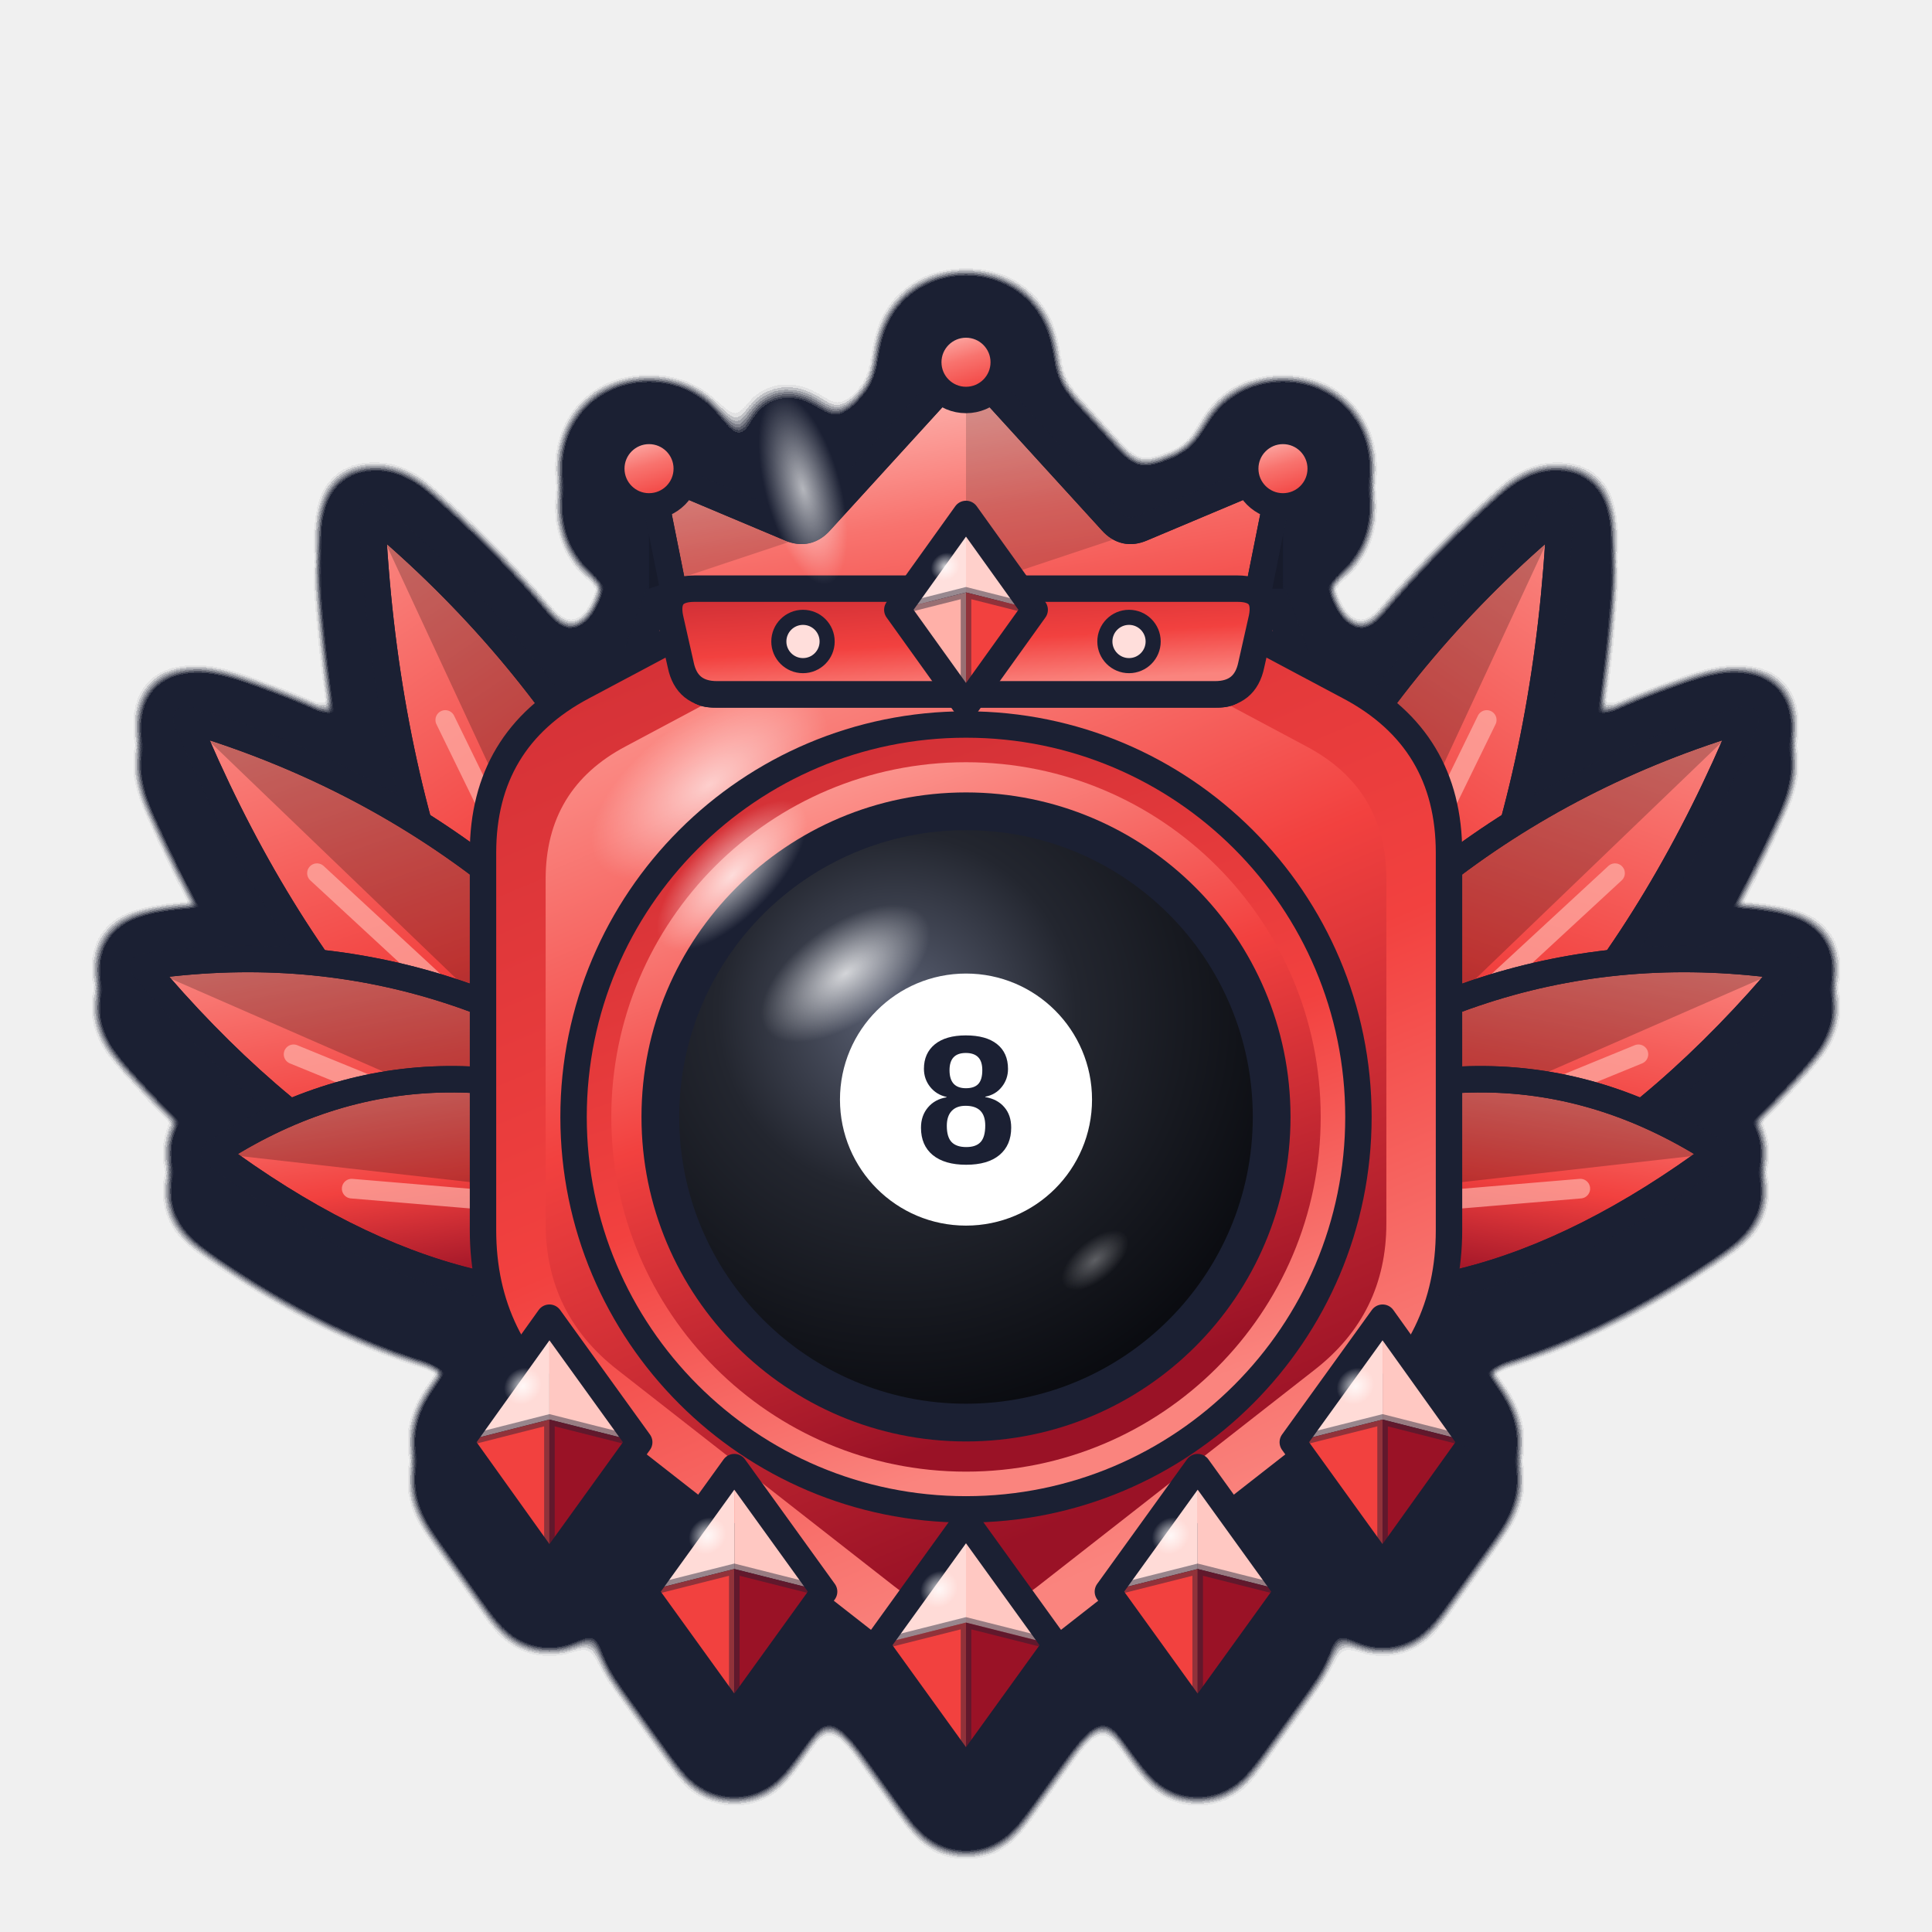
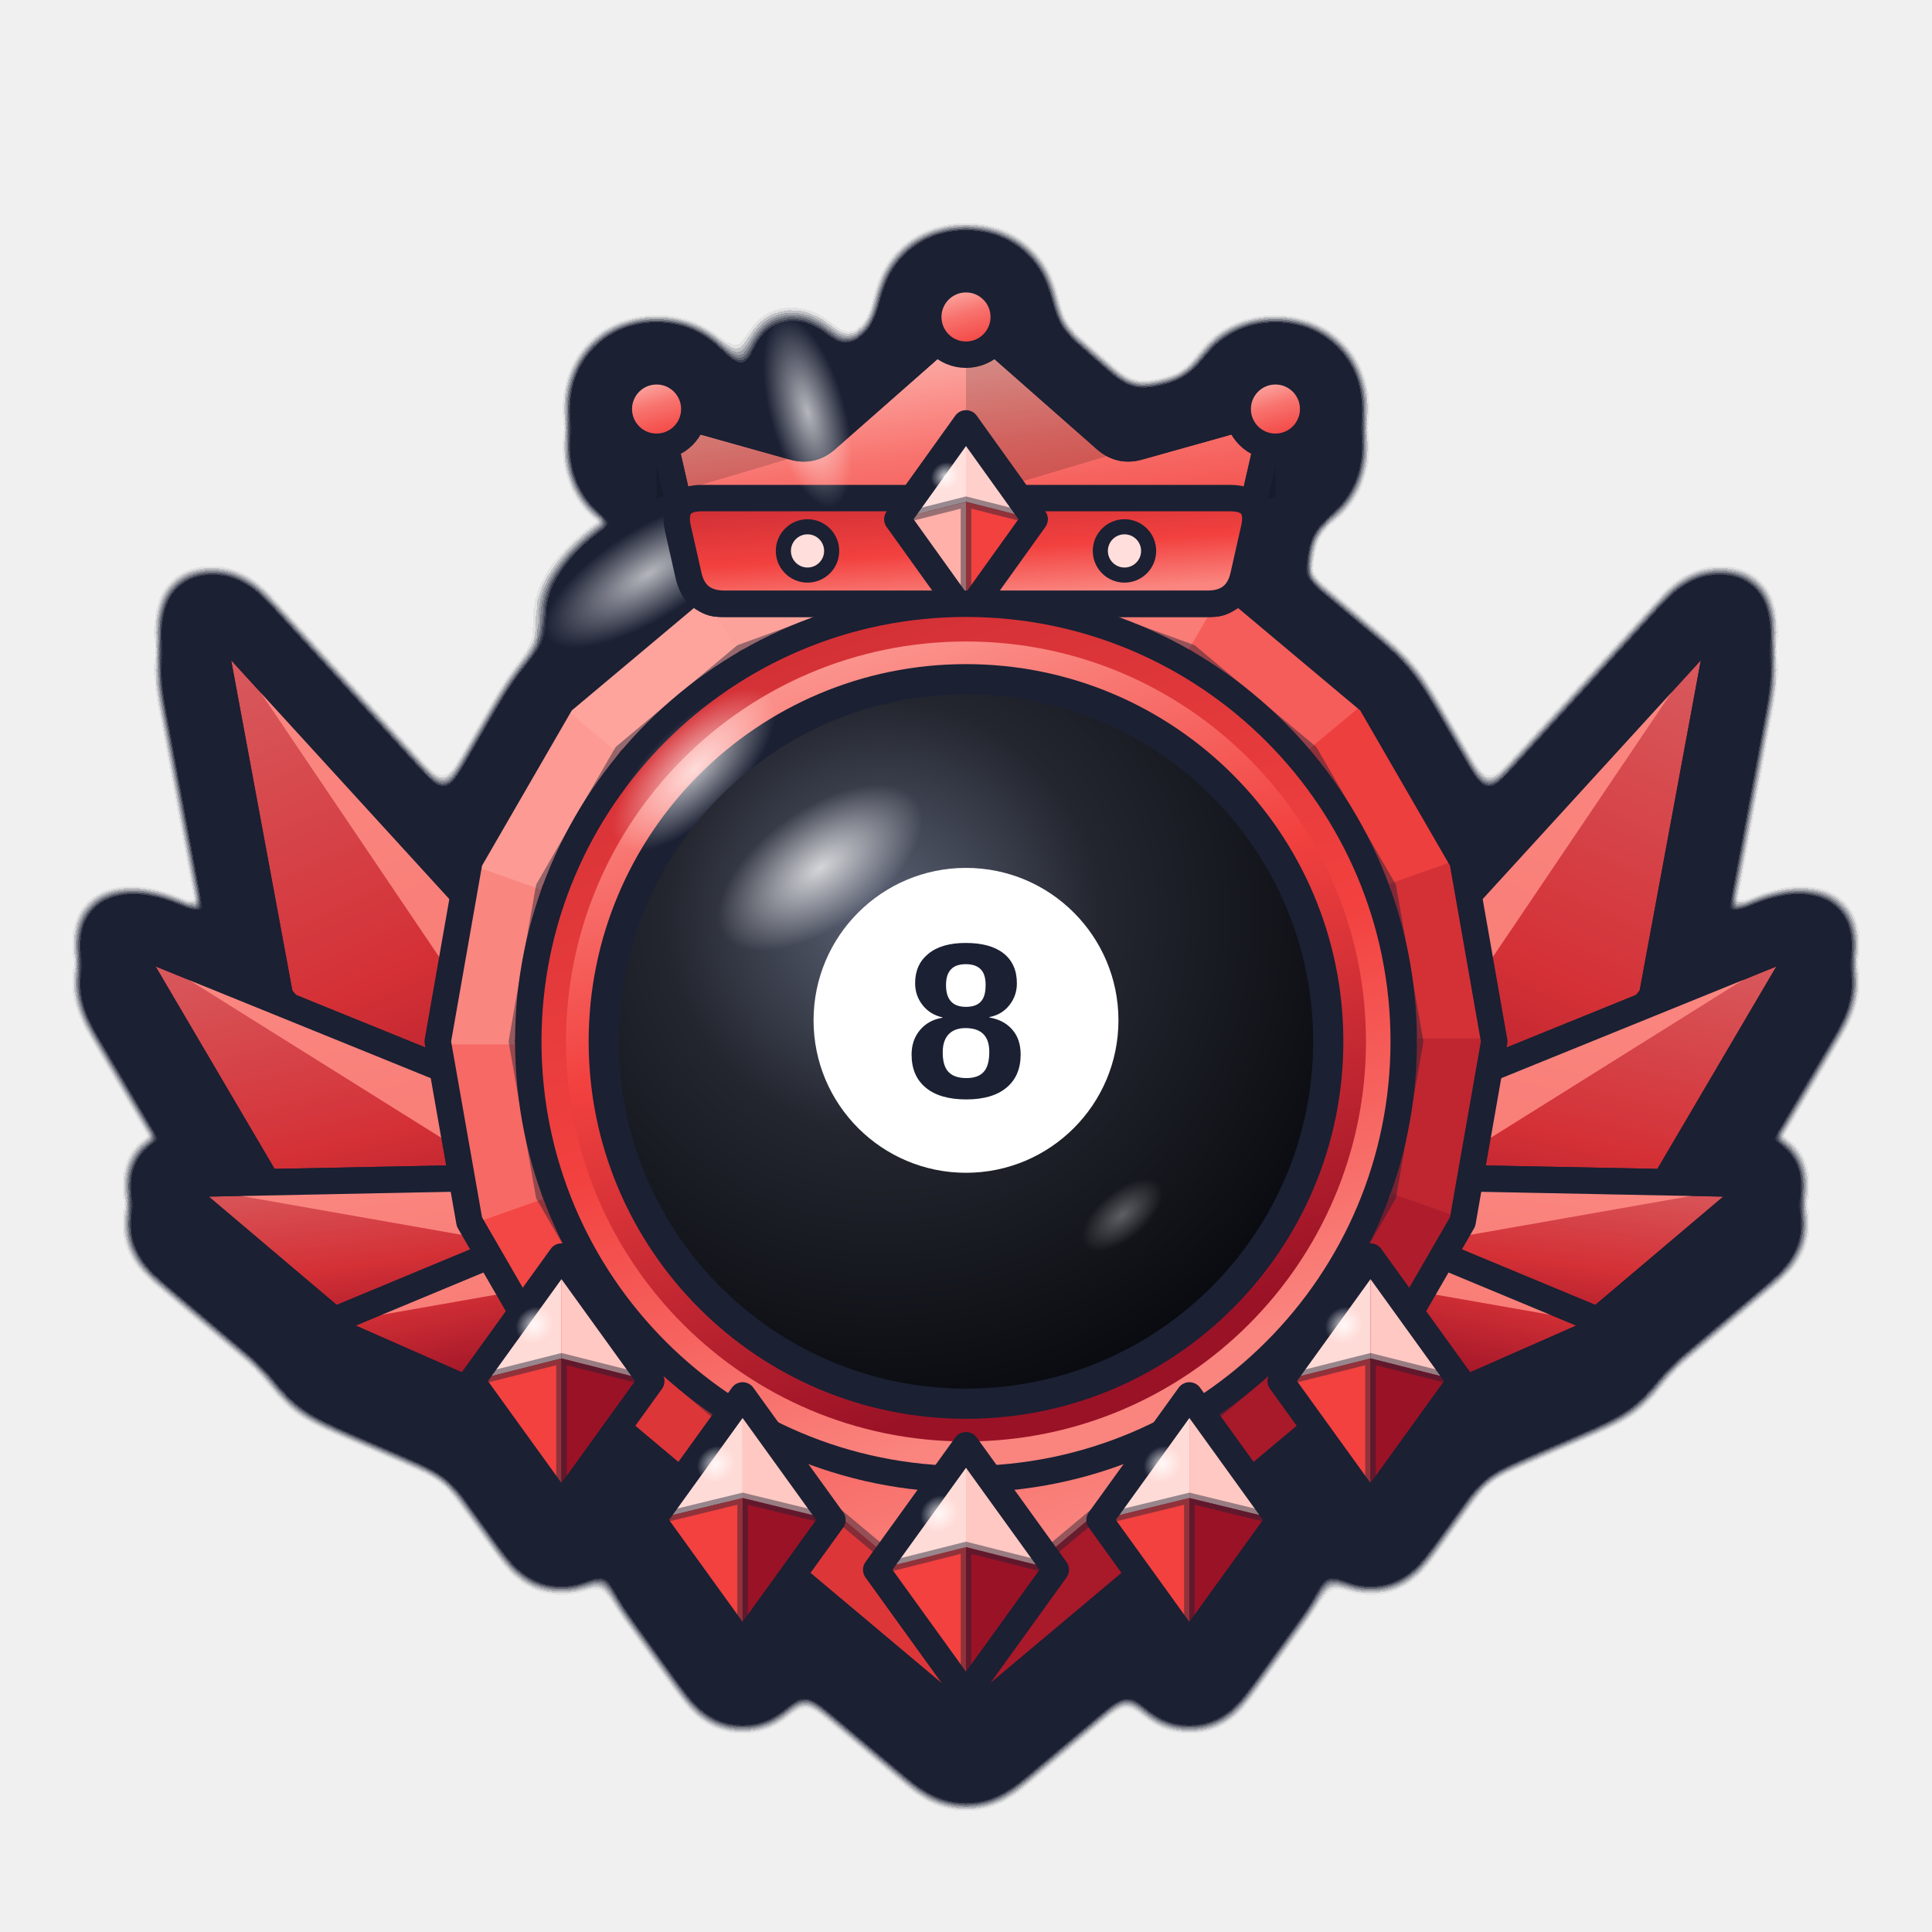
<svg xmlns="http://www.w3.org/2000/svg" width="512" height="512" viewBox="0 0 256 256">
  <defs>
    <linearGradient id="blue" x1="0" y1="0" x2="0.35" y2="1">
      <stop offset="0" stop-color="#9ED3FF" />
      <stop offset="0.45" stop-color="#3B9BFF" />
      <stop offset="1" stop-color="#1F6BD0" />
    </linearGradient>
    <linearGradient id="green" x1="0" y1="0" x2="0.35" y2="1">
      <stop offset="0" stop-color="#A8F5BE" />
      <stop offset="0.45" stop-color="#3DD66B" />
      <stop offset="1" stop-color="#1E9E47" />
    </linearGradient>
    <linearGradient id="red" x1="0" y1="0" x2="0.35" y2="1">
      <stop offset="0" stop-color="#FFA3A3" />
      <stop offset="0.45" stop-color="#FF4D4D" />
      <stop offset="1" stop-color="#C9283A" />
    </linearGradient>
    <linearGradient id="gold" x1="0" y1="0" x2="0.35" y2="1">
      <stop offset="0" stop-color="#FFF1A0" />
      <stop offset="0.45" stop-color="#FFC928" />
      <stop offset="1" stop-color="#DB8E00" />
    </linearGradient>
    <linearGradient id="wood" x1="0" y1="0" x2="0.35" y2="1">
      <stop offset="0" stop-color="#FFD9A0" />
      <stop offset="0.45" stop-color="#E7A35C" />
      <stop offset="1" stop-color="#A8622A" />
    </linearGradient>
    <linearGradient id="darkwood" x1="0" y1="0" x2="0.35" y2="1">
      <stop offset="0" stop-color="#C07A45" />
      <stop offset="0.45" stop-color="#8A4B22" />
      <stop offset="1" stop-color="#5E3014" />
    </linearGradient>
    <linearGradient id="white" x1="0" y1="0" x2="0.35" y2="1">
      <stop offset="0" stop-color="#FFFFFF" />
      <stop offset="0.45" stop-color="#F4F8FF" />
      <stop offset="1" stop-color="#C9D6EA" />
    </linearGradient>
    <linearGradient id="grey" x1="0" y1="0" x2="0.35" y2="1">
      <stop offset="0" stop-color="#E4E9F2" />
      <stop offset="0.45" stop-color="#AEB8C8" />
      <stop offset="1" stop-color="#7B869A" />
    </linearGradient>
    <linearGradient id="steel" x1="0" y1="0" x2="0.35" y2="1">
      <stop offset="0" stop-color="#D8E6F7" />
      <stop offset="0.45" stop-color="#9FB2CC" />
      <stop offset="1" stop-color="#6A7D98" />
    </linearGradient>
    <linearGradient id="cloth" x1="0" y1="0" x2="0.35" y2="1">
      <stop offset="0" stop-color="#6FE08E" />
      <stop offset="0.45" stop-color="#2FA24F" />
      <stop offset="1" stop-color="#1C7A37" />
    </linearGradient>
    <linearGradient id="sad" x1="0" y1="0" x2="0.35" y2="1">
      <stop offset="0" stop-color="#C4D4EE" />
      <stop offset="0.45" stop-color="#8EA3C7" />
      <stop offset="1" stop-color="#5E7299" />
    </linearGradient>
    <linearGradient id="purple" x1="0" y1="0" x2="0.35" y2="1">
      <stop offset="0" stop-color="#D7B8FF" />
      <stop offset="0.45" stop-color="#A259FF" />
      <stop offset="1" stop-color="#6E2FD0" />
    </linearGradient>
    <radialGradient id="shine" cx="0.5" cy="0.5" r="0.5">
      <stop offset="0" stop-color="#FFFFFF" stop-opacity="0.9" />
      <stop offset="1" stop-color="#FFFFFF" stop-opacity="0" />
    </radialGradient>
    <filter id="ink" x="-30%" y="-30%" width="160%" height="160%" color-interpolation-filters="sRGB">
      <feGaussianBlur in="SourceAlpha" stdDeviation="6.92" result="blur" />
      <feComponentTransfer in="blur" result="grown">
        <feFuncA type="linear" slope="7" intercept="-0.35" />
      </feComponentTransfer>
      <feOffset in="grown" dy="6" result="lip" />
      <feMerge result="both">
        <feMergeNode in="lip" />
        <feMergeNode in="grown" />
      </feMerge>
      <feFlood flood-color="#1B2033" />
      <feComposite in2="both" operator="in" result="outline" />
      <feMerge>
        <feMergeNode in="outline" />
        <feMergeNode in="SourceGraphic" />
      </feMerge>
    </filter>
  </defs>
  <defs>
    <filter id="badgeInk" x="-20%" y="-20%" width="140%" height="140%" color-interpolation-filters="sRGB">
      <feGaussianBlur in="SourceAlpha" stdDeviation="3.2" result="blur" />
      <feComponentTransfer in="blur" result="grown">
        <feFuncA type="linear" slope="40" intercept="-0.716" />
      </feComponentTransfer>
      <feOffset in="grown" dy="5" result="lip" />
      <feMerge result="both">
        <feMergeNode in="lip" />
        <feMergeNode in="grown" />
      </feMerge>
      <feFlood flood-color="#1B2033" />
      <feComposite in2="both" operator="in" result="outline" />
      <feMerge>
        <feMergeNode in="outline" />
        <feMergeNode in="SourceGraphic" />
      </feMerge>
    </filter>
  </defs>
  <defs>
    <linearGradient id="m" x1="0" y1="0" x2="0.35" y2="1">
      <stop offset="0" stop-color="#FFB0A8" />
      <stop offset="0.5" stop-color="#F2413F" />
      <stop offset="1" stop-color="#9A1226" />
    </linearGradient>
    <linearGradient id="r" x1="0" y1="0" x2="0.35" y2="1">
      <stop offset="0" stop-color="#CA2C34" />
      <stop offset="0.6" stop-color="#F2413F" />
      <stop offset="1" stop-color="#FA847E" />
    </linearGradient>
    <linearGradient id="w" x1="0" y1="0" x2="0.35" y2="1">
      <stop offset="0" stop-color="#FA8983" />
      <stop offset="0.55" stop-color="#F2413F" />
      <stop offset="1" stop-color="#9A1226" />
    </linearGradient>
    <linearGradient id="p" x1="0" y1="0" x2="0.2" y2="1">
      <stop offset="0" stop-color="#FFDBD8" />
      <stop offset="0.55" stop-color="#FFB0A8" />
      <stop offset="1" stop-color="#F2413F" />
    </linearGradient>
    <linearGradient id="c" x1="0" y1="0" x2="0.3" y2="1">
      <stop offset="0" stop-color="#FFD0CB" />
      <stop offset="0.55" stop-color="#F8736E" />
      <stop offset="1" stop-color="#F2413F" />
    </linearGradient>
    <linearGradient id="g" x1="0" y1="0" x2="0.35" y2="1">
      <stop offset="0" stop-color="#FFF3A6" />
      <stop offset="0.5" stop-color="#FFC928" />
      <stop offset="1" stop-color="#C97F00" />
    </linearGradient>
    <linearGradient id="gr" x1="0" y1="0" x2="0.35" y2="1">
      <stop offset="0" stop-color="#E7A816" />
      <stop offset="0.6" stop-color="#FFC928" />
      <stop offset="1" stop-color="#FFE274" />
    </linearGradient>
    <radialGradient id="ball" cx="0.38" cy="0.32" r="0.78">
      <stop offset="0" stop-color="#5C6275" />
      <stop offset="0.4" stop-color="#23262F" />
      <stop offset="1" stop-color="#06070B" />
    </radialGradient>
  </defs>
  <g filter="url(#badgeInk)">
-     <path d="M83.2 161.9 Q68.9 121.0 89.8 72.6 Q112.9 111.6 100.8 158.1 Z" fill="url(#w)" stroke="#1B2033" stroke-width="3.5" stroke-linejoin="round" />
-     <path d="M92.0 160.0 L100.8 158.1 Q112.9 111.6 89.8 72.6 Z" fill="#000000" opacity="0.22" />
-     <path d="M90.2 149.8 L87.7 97.6" fill="none" stroke="#FFB0A8" stroke-width="2.6" stroke-linecap="round" stroke-linejoin="round" opacity="0.7" />
-     <path d="M83.2 161.9 Q68.9 121.0 89.8 72.6 Q112.9 111.6 100.8 158.1 Z" fill="none" stroke="#1B2033" stroke-width="3.5" stroke-linejoin="round" />
-     <path d="M84.5 165.0 Q52.0 126.7 49.3 68.1 Q89.3 101.5 99.5 155.0 Z" fill="url(#w)" stroke="#1B2033" stroke-width="3.5" stroke-linejoin="round" />
-     <path d="M92.0 160.0 L99.5 155.0 Q89.3 101.5 49.3 68.1 Z" fill="#000000" opacity="0.22" />
-     <path d="M85.6 149.9 L59.0 95.4" fill="none" stroke="#FFB0A8" stroke-width="2.6" stroke-linecap="round" stroke-linejoin="round" opacity="0.7" />
-     <path d="M84.5 165.0 Q52.0 126.7 49.3 68.1 Q89.3 101.5 99.5 155.0 Z" fill="none" stroke="#1B2033" stroke-width="3.5" stroke-linejoin="round" />
-     <path d="M87.0 167.5 Q45.8 146.3 24.7 95.3 Q70.9 109.0 97.0 152.5 Z" fill="url(#w)" stroke="#1B2033" stroke-width="3.5" stroke-linejoin="round" />
-     <path d="M92.0 160.0 L97.0 152.5 Q70.9 109.0 24.7 95.3 Z" fill="#000000" opacity="0.22" />
-     <path d="M83.0 153.6 L42.0 115.7" fill="none" stroke="#FFB0A8" stroke-width="2.6" stroke-linecap="round" stroke-linejoin="round" opacity="0.7" />
-     <path d="M87.0 167.5 Q45.8 146.3 24.7 95.3 Q70.9 109.0 97.0 152.5 Z" fill="none" stroke="#1B2033" stroke-width="3.5" stroke-linejoin="round" />
-     <path d="M90.1 168.8 Q50.8 166.1 19.0 128.1 Q60.2 122.1 93.9 151.2 Z" fill="url(#w)" stroke="#1B2033" stroke-width="3.5" stroke-linejoin="round" />
-     <path d="M92.0 160.0 L93.9 151.2 Q60.2 122.1 19.0 128.1 Z" fill="#000000" opacity="0.22" />
-     <path d="M82.9 157.7 L38.9 139.7" fill="none" stroke="#FFB0A8" stroke-width="2.6" stroke-linecap="round" stroke-linejoin="round" opacity="0.7" />
-     <path d="M90.1 168.8 Q50.8 166.1 19.0 128.1 Q60.2 122.1 93.9 151.2 Z" fill="none" stroke="#1B2033" stroke-width="3.5" stroke-linejoin="round" />
-     <path d="M93.3 168.9 Q63.3 178.7 28.4 152.8 Q57.1 134.1 90.7 151.1 Z" fill="url(#w)" stroke="#1B2033" stroke-width="3.5" stroke-linejoin="round" />
-     <path d="M92.0 160.0 L90.7 151.1 Q57.1 134.1 28.4 152.8 Z" fill="#000000" opacity="0.22" />
-     <path d="M84.6 160.7 L46.6 157.5" fill="none" stroke="#FFB0A8" stroke-width="2.6" stroke-linecap="round" stroke-linejoin="round" opacity="0.7" />
-     <path d="M93.3 168.9 Q63.3 178.7 28.4 152.8 Q57.1 134.1 90.7 151.1 Z" fill="none" stroke="#1B2033" stroke-width="3.5" stroke-linejoin="round" />
+     <path d="M98.7 159.4 L27.8 81.8 L37.1 132.0 L73.3 176.6 Z" fill="url(#w)" stroke="#1B2033" stroke-width="3.5" stroke-linejoin="round" />
+     <path d="M98.7 159.4 L27.8 81.8 L86.0 168.0 Z" fill="#FA8983" opacity="0.85" />
+     <path d="M86.0 168.0 L27.8 81.8 L37.1 132.0 L73.3 176.6 Z" fill="#9A1226" opacity="0.35" />
+     <path d="M98.7 159.4 L27.8 81.8 L37.1 132.0 L73.3 176.6 Z" fill="none" stroke="#1B2033" stroke-width="3.5" stroke-linejoin="round" />
+     <path d="M93.6 155.8 L16.5 124.5 L37.6 160.4 L78.4 180.2 Z" fill="url(#w)" stroke="#1B2033" stroke-width="3.5" stroke-linejoin="round" />
+     <path d="M93.6 155.8 L16.5 124.5 L86.0 168.0 Z" fill="#FA8983" opacity="0.85" />
+     <path d="M86.0 168.0 L16.5 124.5 L37.6 160.4 L78.4 180.2 Z" fill="#9A1226" opacity="0.35" />
+     <path d="M93.6 155.8 L16.5 124.5 L37.6 160.4 L78.4 180.2 Z" fill="none" stroke="#1B2033" stroke-width="3.5" stroke-linejoin="round" />
+     <path d="M88.2 155.6 L23.0 156.9 L48.4 178.4 L83.8 180.4 Z" fill="url(#w)" stroke="#1B2033" stroke-width="3.5" stroke-linejoin="round" />
+     <path d="M88.2 155.6 L23.0 156.9 L86.0 168.0 Z" fill="#FA8983" opacity="0.85" />
+     <path d="M86.0 168.0 L23.0 156.9 L48.4 178.4 L83.8 180.4 Z" fill="#9A1226" opacity="0.35" />
+     <path d="M88.2 155.6 L23.0 156.9 L48.4 178.4 L83.8 180.4 Z" fill="none" stroke="#1B2033" stroke-width="3.5" stroke-linejoin="round" />
+     <path d="M84.3 158.3 L42.7 175.6 L64.5 185.2 L87.7 177.7 Z" fill="url(#w)" stroke="#1B2033" stroke-width="3.5" stroke-linejoin="round" />
+     <path d="M84.3 158.3 L42.7 175.6 L86.0 168.0 Z" fill="#FA8983" opacity="0.85" />
+     <path d="M86.0 168.0 L42.7 175.6 L64.5 185.2 L87.7 177.7 Z" fill="#9A1226" opacity="0.35" />
+     <path d="M84.3 158.3 L42.7 175.6 L64.5 185.2 L87.7 177.7 Z" fill="none" stroke="#1B2033" stroke-width="3.5" stroke-linejoin="round" />
    <g transform="matrix(-1 0 0 1 256 0)">
-       <path d="M83.2 161.9 Q68.9 121.0 89.8 72.6 Q112.9 111.6 100.8 158.1 Z" fill="url(#w)" stroke="#1B2033" stroke-width="3.5" stroke-linejoin="round" />
-       <path d="M92.0 160.0 L100.8 158.1 Q112.9 111.6 89.8 72.6 Z" fill="#000000" opacity="0.22" />
-       <path d="M90.2 149.8 L87.7 97.6" fill="none" stroke="#FFB0A8" stroke-width="2.6" stroke-linecap="round" stroke-linejoin="round" opacity="0.7" />
-       <path d="M83.2 161.9 Q68.9 121.0 89.8 72.6 Q112.9 111.6 100.8 158.1 Z" fill="none" stroke="#1B2033" stroke-width="3.5" stroke-linejoin="round" />
-       <path d="M84.5 165.0 Q52.0 126.7 49.3 68.1 Q89.3 101.5 99.5 155.0 Z" fill="url(#w)" stroke="#1B2033" stroke-width="3.5" stroke-linejoin="round" />
-       <path d="M92.0 160.0 L99.5 155.0 Q89.3 101.5 49.3 68.1 Z" fill="#000000" opacity="0.22" />
-       <path d="M85.6 149.9 L59.0 95.4" fill="none" stroke="#FFB0A8" stroke-width="2.6" stroke-linecap="round" stroke-linejoin="round" opacity="0.7" />
-       <path d="M84.5 165.0 Q52.0 126.7 49.3 68.1 Q89.3 101.5 99.5 155.0 Z" fill="none" stroke="#1B2033" stroke-width="3.5" stroke-linejoin="round" />
-       <path d="M87.0 167.5 Q45.8 146.3 24.7 95.3 Q70.9 109.0 97.0 152.5 Z" fill="url(#w)" stroke="#1B2033" stroke-width="3.5" stroke-linejoin="round" />
-       <path d="M92.0 160.0 L97.0 152.5 Q70.9 109.0 24.7 95.3 Z" fill="#000000" opacity="0.22" />
-       <path d="M83.0 153.6 L42.0 115.7" fill="none" stroke="#FFB0A8" stroke-width="2.6" stroke-linecap="round" stroke-linejoin="round" opacity="0.7" />
-       <path d="M87.0 167.5 Q45.8 146.3 24.7 95.3 Q70.9 109.0 97.0 152.5 Z" fill="none" stroke="#1B2033" stroke-width="3.5" stroke-linejoin="round" />
-       <path d="M90.1 168.8 Q50.8 166.1 19.0 128.1 Q60.2 122.1 93.9 151.2 Z" fill="url(#w)" stroke="#1B2033" stroke-width="3.5" stroke-linejoin="round" />
-       <path d="M92.0 160.0 L93.9 151.2 Q60.2 122.1 19.0 128.1 Z" fill="#000000" opacity="0.22" />
-       <path d="M82.9 157.7 L38.9 139.7" fill="none" stroke="#FFB0A8" stroke-width="2.6" stroke-linecap="round" stroke-linejoin="round" opacity="0.7" />
-       <path d="M90.1 168.8 Q50.8 166.1 19.0 128.1 Q60.2 122.1 93.9 151.2 Z" fill="none" stroke="#1B2033" stroke-width="3.5" stroke-linejoin="round" />
-       <path d="M93.3 168.9 Q63.3 178.7 28.4 152.8 Q57.1 134.1 90.7 151.1 Z" fill="url(#w)" stroke="#1B2033" stroke-width="3.5" stroke-linejoin="round" />
-       <path d="M92.0 160.0 L90.7 151.1 Q57.1 134.1 28.4 152.8 Z" fill="#000000" opacity="0.22" />
-       <path d="M84.6 160.7 L46.6 157.5" fill="none" stroke="#FFB0A8" stroke-width="2.6" stroke-linecap="round" stroke-linejoin="round" opacity="0.7" />
-       <path d="M93.3 168.9 Q63.3 178.7 28.4 152.8 Q57.1 134.1 90.7 151.1 Z" fill="none" stroke="#1B2033" stroke-width="3.5" stroke-linejoin="round" />
+       <path d="M98.7 159.4 L27.8 81.8 L37.1 132.0 L73.3 176.6 Z" fill="url(#w)" stroke="#1B2033" stroke-width="3.5" stroke-linejoin="round" />
+       <path d="M98.7 159.4 L27.8 81.8 L86.0 168.0 Z" fill="#FA8983" opacity="0.85" />
+       <path d="M86.0 168.0 L27.8 81.8 L37.1 132.0 L73.3 176.6 Z" fill="#9A1226" opacity="0.35" />
+       <path d="M98.7 159.4 L27.8 81.8 L37.1 132.0 L73.3 176.6 Z" fill="none" stroke="#1B2033" stroke-width="3.5" stroke-linejoin="round" />
+       <path d="M93.6 155.8 L16.5 124.5 L37.6 160.4 L78.4 180.2 Z" fill="url(#w)" stroke="#1B2033" stroke-width="3.5" stroke-linejoin="round" />
+       <path d="M93.6 155.8 L16.5 124.5 L86.0 168.0 Z" fill="#FA8983" opacity="0.85" />
+       <path d="M86.0 168.0 L16.5 124.5 L37.6 160.4 L78.4 180.2 Z" fill="#9A1226" opacity="0.35" />
+       <path d="M93.6 155.8 L16.5 124.5 L37.6 160.4 L78.4 180.2 Z" fill="none" stroke="#1B2033" stroke-width="3.5" stroke-linejoin="round" />
+       <path d="M88.2 155.6 L23.0 156.9 L48.4 178.4 L83.8 180.4 Z" fill="url(#w)" stroke="#1B2033" stroke-width="3.5" stroke-linejoin="round" />
+       <path d="M88.2 155.6 L23.0 156.9 L86.0 168.0 Z" fill="#FA8983" opacity="0.85" />
+       <path d="M86.0 168.0 L23.0 156.9 L48.4 178.4 L83.8 180.4 Z" fill="#9A1226" opacity="0.35" />
+       <path d="M88.2 155.6 L23.0 156.9 L48.4 178.4 L83.8 180.4 Z" fill="none" stroke="#1B2033" stroke-width="3.5" stroke-linejoin="round" />
+       <path d="M84.3 158.3 L42.7 175.6 L64.5 185.2 L87.7 177.7 Z" fill="url(#w)" stroke="#1B2033" stroke-width="3.5" stroke-linejoin="round" />
+       <path d="M84.3 158.3 L42.7 175.6 L86.0 168.0 Z" fill="#FA8983" opacity="0.85" />
+       <path d="M86.0 168.0 L42.7 175.6 L64.5 185.2 L87.7 177.7 Z" fill="#9A1226" opacity="0.35" />
+       <path d="M84.3 158.3 L42.7 175.6 L64.5 185.2 L87.7 177.7 Z" fill="none" stroke="#1B2033" stroke-width="3.5" stroke-linejoin="round" />
    </g>
-     <path d="M114.8 71.0 Q128.0 64.0 141.2 71.0 L178.8 91.0 Q192.0 98.0 192.0 113.0 L192.0 163.0 Q192.0 178.0 180.2 187.2 L139.8 218.8 Q128.0 228.0 116.2 218.8 L75.8 187.2 Q64.0 178.0 64.0 163.0 L64.0 113.0 Q64.0 98.0 77.2 91.0 Z" fill="url(#r)" stroke="#1B2033" stroke-width="3.5" stroke-linejoin="round" />
-     <path d="M117.4 80.5 Q128.0 74.9 138.6 80.5 L173.1 98.9 Q183.7 104.5 183.7 116.5 L183.7 162.1 Q183.7 174.1 174.2 181.5 L137.5 210.2 Q128.0 217.6 118.5 210.2 L81.8 181.5 Q72.3 174.1 72.3 162.1 L72.3 116.5 Q72.3 104.5 82.9 98.9 Z" fill="url(#m)" />
-     <ellipse cx="94" cy="104" rx="18" ry="9" fill="url(#shine)" opacity="0.7" transform="rotate(-35 94 104)" />
-     <path d="M94.5 92.0 Q92.0 92.0 91.5 89.5 L86.5 64.5 Q86.0 62.1 88.3 63.1 L104.7 70.0 Q107.0 71.0 108.7 69.1 L126.3 49.8 Q128.0 48.0 129.7 49.8 L147.3 69.1 Q149.0 71.0 151.3 70.0 L167.7 63.1 Q170.0 62.1 169.5 64.5 L164.5 89.5 Q164.0 92.0 161.5 92.0 Z" fill="url(#c)" stroke="#1B2033" stroke-width="3.5" stroke-linejoin="round" />
-     <path d="M86.0 62.1 L86.0 78.0 L107.0 71.0 Z" fill="#000000" opacity="0.16" />
-     <path d="M128.0 48.0 L128.0 78.0 L149.0 71.0 Z" fill="#000000" opacity="0.16" />
-     <path d="M170.0 62.1 L170.0 78.0 L167.0 78.0 Z" fill="#000000" opacity="0.16" />
-     <path d="M94.5 92.0 Q92.0 92.0 91.5 89.5 L86.5 64.5 Q86.0 62.1 88.3 63.1 L104.7 70.0 Q107.0 71.0 108.7 69.1 L126.3 49.8 Q128.0 48.0 129.7 49.8 L147.3 69.1 Q149.0 71.0 151.3 70.0 L167.7 63.1 Q170.0 62.1 169.5 64.5 L164.5 89.5 Q164.0 92.0 161.5 92.0 Z" fill="none" stroke="#1B2033" stroke-width="3.5" stroke-linejoin="round" />
-     <circle cx="86.0" cy="62.1" r="5" fill="url(#c)" stroke="#1B2033" stroke-width="3.5" />
-     <circle cx="128.0" cy="48.0" r="5" fill="url(#c)" stroke="#1B2033" stroke-width="3.5" />
-     <circle cx="170.0" cy="62.1" r="5" fill="url(#c)" stroke="#1B2033" stroke-width="3.5" />
-     <path d="M88.8 81.9 Q88.0 78.0 92.0 78.0 L164.0 78.0 Q168.0 78.0 167.2 81.9 L165.8 88.1 Q165.0 92.0 161.0 92.0 L95.0 92.0 Q91.0 92.0 90.2 88.1 Z" fill="url(#r)" stroke="#1B2033" stroke-width="3.5" stroke-linejoin="round" />
-     <ellipse cx="106.4" cy="64.8" rx="5" ry="13" fill="url(#shine)" opacity="0.75" transform="rotate(-15 106.4 64.8)" />
-     <path d="M118.9 80.8 L128.0 68.1 L128.0 78.5 Z" fill="#FFE0DD" />
-     <path d="M128.0 68.1 L137.1 80.8 L128.0 78.5 Z" fill="#FFD0CB" />
-     <path d="M118.9 80.8 L128.0 78.5 L128.0 93.5 Z" fill="#FFB0A8" />
-     <path d="M128.0 78.5 L137.1 80.8 L128.0 93.5 Z" fill="#F2413F" />
-     <path d="M128.0 68.1 L137.1 80.8 L128.0 93.5 L118.9 80.8 Z" fill="none" stroke="#1B2033" stroke-width="3.5" stroke-linejoin="round" />
-     <path d="M118.9 80.8 L128.0 78.5 L137.1 80.8 M128.0 78.5 L128.0 93.5" fill="none" stroke="#1B2033" stroke-width="1.4" opacity="0.45" />
-     <ellipse cx="125.261" cy="75.094" rx="2.009" ry="1.775" fill="url(#shine)" opacity="0.9" transform="rotate(-40 125.2611 75.094)" />
-     <circle cx="106.4" cy="85.0" r="3.2" fill="#FFDEDB" stroke="#1B2033" stroke-width="2" />
-     <circle cx="149.6" cy="85.0" r="3.2" fill="#FFDEDB" stroke="#1B2033" stroke-width="2" />
-     <circle cx="128" cy="148" r="52" fill="url(#r)" stroke="#1B2033" stroke-width="3.5" />
-     <circle cx="128" cy="148" r="47" fill="url(#m)" />
-     <circle cx="128" cy="148" r="43" fill="#1B2033" />
-     <ellipse cx="97" cy="116" rx="13" ry="5.5" fill="url(#shine)" opacity="0.8" transform="rotate(-45 97 116)" />
-     <circle cx="128" cy="148" r="38" fill="url(#ball)" />
-     <circle cx="128.0" cy="145.7" r="16.7" fill="#FFFFFF" />
-     <text x="128.0" y="154.1" font-family="Arial Black, Arial, sans-serif" font-weight="900" font-size="24.2" text-anchor="middle" fill="#1B2033">8</text>
-     <ellipse cx="112.04" cy="129.0" rx="12.92" ry="6.46" fill="url(#shine)" opacity="0.85" transform="rotate(-35 112.04 129.0)" />
-     <ellipse cx="145.1" cy="167.0" rx="5.32" ry="2.66" fill="url(#shine)" opacity="0.35" transform="rotate(-40 145.1 167.0)" />
-     <path d="M171.3 191.1 L183.2 174.6 L183.2 188.1 Z" fill="#FFDBD7" />
-     <path d="M183.2 174.6 L195.0 191.1 L183.2 188.1 Z" fill="#FFC8C2" />
-     <path d="M171.3 191.1 L183.2 188.1 L183.2 207.6 Z" fill="#F2413F" />
-     <path d="M183.2 188.1 L195.0 191.1 L183.2 207.6 Z" fill="#9A1226" />
-     <path d="M183.2 174.6 L195.0 191.1 L183.2 207.6 L171.3 191.1 Z" fill="none" stroke="#1B2033" stroke-width="3.5" stroke-linejoin="round" />
-     <path d="M171.3 191.1 L183.2 188.1 L195.0 191.1 M183.2 188.1 L183.2 207.6" fill="none" stroke="#1B2033" stroke-width="1.4" opacity="0.45" />
-     <ellipse cx="179.597" cy="183.671" rx="2.614" ry="2.31" fill="url(#shine)" opacity="0.9" transform="rotate(-40 179.5968 183.6713)" />
-     <path d="M146.8 210.9 L158.7 194.4 L158.7 207.9 Z" fill="#FFDBD7" />
-     <path d="M158.7 194.4 L170.6 210.9 L158.7 207.9 Z" fill="#FFC8C2" />
-     <path d="M146.8 210.9 L158.7 207.9 L158.7 227.4 Z" fill="#F2413F" />
-     <path d="M158.7 207.9 L170.6 210.9 L158.7 227.4 Z" fill="#9A1226" />
-     <path d="M158.7 194.4 L170.6 210.9 L158.7 227.4 L146.8 210.9 Z" fill="none" stroke="#1B2033" stroke-width="3.5" stroke-linejoin="round" />
-     <path d="M146.8 210.9 L158.7 207.9 L170.6 210.9 M158.7 207.9 L158.7 227.4" fill="none" stroke="#1B2033" stroke-width="1.4" opacity="0.45" />
-     <ellipse cx="155.122" cy="203.491" rx="2.614" ry="2.31" fill="url(#shine)" opacity="0.9" transform="rotate(-40 155.122 203.4906)" />
-     <path d="M116.1 218.0 L128.0 201.5 L128.0 215.0 Z" fill="#FFDBD7" />
-     <path d="M128.0 201.5 L139.9 218.0 L128.0 215.0 Z" fill="#FFC8C2" />
-     <path d="M116.1 218.0 L128.0 215.0 L128.0 234.5 Z" fill="#F2413F" />
-     <path d="M128.0 215.0 L139.9 218.0 L128.0 234.5 Z" fill="#9A1226" />
-     <path d="M128.0 201.5 L139.9 218.0 L128.0 234.5 L116.1 218.0 Z" fill="none" stroke="#1B2033" stroke-width="3.5" stroke-linejoin="round" />
-     <path d="M116.1 218.0 L128.0 215.0 L139.9 218.0 M128.0 215.0 L128.0 234.5" fill="none" stroke="#1B2033" stroke-width="1.4" opacity="0.45" />
-     <ellipse cx="124.436" cy="210.575" rx="2.614" ry="2.31" fill="url(#shine)" opacity="0.9" transform="rotate(-40 124.436 210.575)" />
-     <path d="M85.4 210.9 L97.3 194.4 L97.3 207.9 Z" fill="#FFDBD7" />
-     <path d="M97.3 194.4 L109.2 210.9 L97.3 207.9 Z" fill="#FFC8C2" />
-     <path d="M85.4 210.9 L97.3 207.9 L97.3 227.4 Z" fill="#F2413F" />
-     <path d="M97.3 207.9 L109.2 210.9 L97.3 227.4 Z" fill="#9A1226" />
-     <path d="M97.3 194.4 L109.2 210.9 L97.3 227.4 L85.4 210.9 Z" fill="none" stroke="#1B2033" stroke-width="3.5" stroke-linejoin="round" />
-     <path d="M85.4 210.9 L97.3 207.9 L109.2 210.9 M97.3 207.9 L97.3 227.4" fill="none" stroke="#1B2033" stroke-width="1.4" opacity="0.45" />
-     <ellipse cx="93.75" cy="203.491" rx="2.614" ry="2.31" fill="url(#shine)" opacity="0.9" transform="rotate(-40 93.75002 203.4906)" />
-     <path d="M61.0 191.1 L72.8 174.6 L72.8 188.1 Z" fill="#FFDBD7" />
-     <path d="M72.8 174.6 L84.7 191.1 L72.8 188.1 Z" fill="#FFC8C2" />
-     <path d="M61.0 191.1 L72.8 188.1 L72.8 207.6 Z" fill="#F2413F" />
-     <path d="M72.8 188.1 L84.7 191.1 L72.8 207.6 Z" fill="#9A1226" />
-     <path d="M72.8 174.6 L84.7 191.1 L72.8 207.6 L61.0 191.1 Z" fill="none" stroke="#1B2033" stroke-width="3.5" stroke-linejoin="round" />
-     <path d="M61.0 191.1 L72.8 188.1 L84.7 191.1 M72.8 188.1 L72.8 207.6" fill="none" stroke="#1B2033" stroke-width="1.4" opacity="0.45" />
-     <ellipse cx="69.275" cy="183.671" rx="2.614" ry="2.31" fill="url(#shine)" opacity="0.9" transform="rotate(-40 69.27525 183.6713)" />
+     <path d="M93.0 198.6 L74.4 183.0 L82.2 176.5 L99.4 191.0 Z" fill="#DD3639" stroke="#DD3639" stroke-width="0.8" />
+     <path d="M74.4 183.0 L62.2 161.9 L71.8 158.5 L82.2 176.5 Z" fill="#F34745" stroke="#F34745" stroke-width="0.8" />
+     <path d="M62.2 161.9 L58.0 138.0 L68.2 138.0 L71.8 158.5 Z" fill="#F76965" stroke="#F76965" stroke-width="0.8" />
+     <path d="M58.0 138.0 L62.2 114.1 L71.8 117.5 L68.2 138.0 Z" fill="#FA8680" stroke="#FA8680" stroke-width="0.8" />
+     <path d="M62.2 114.1 L74.4 93.0 L82.2 99.5 L71.8 117.5 Z" fill="#FC9A93" stroke="#FC9A93" stroke-width="0.8" />
+     <path d="M74.4 93.0 L93.0 77.4 L98.1 86.2 L82.2 99.5 Z" fill="#FEA49C" stroke="#FEA49C" stroke-width="0.8" />
+     <path d="M93.0 77.4 L115.8 69.1 L117.6 79.1 L98.1 86.2 Z" fill="#FDA29A" stroke="#FDA29A" stroke-width="0.8" />
+     <path d="M115.8 69.1 L140.2 69.1 L138.4 79.1 L117.6 79.1 Z" fill="#FC948D" stroke="#FC948D" stroke-width="0.8" />
+     <path d="M140.2 69.1 L163.0 77.4 L157.9 86.2 L138.4 79.1 Z" fill="#F97C77" stroke="#F97C77" stroke-width="0.8" />
+     <path d="M163.0 77.4 L181.6 93.0 L173.8 99.5 L157.9 86.2 Z" fill="#F55D5A" stroke="#F55D5A" stroke-width="0.8" />
+     <path d="M181.6 93.0 L193.8 114.1 L184.2 117.5 L173.8 99.5 Z" fill="#ED3F3E" stroke="#ED3F3E" stroke-width="0.8" />
+     <path d="M193.8 114.1 L198.0 138.0 L187.8 138.0 L184.2 117.5 Z" fill="#D43137" stroke="#D43137" stroke-width="0.8" />
+     <path d="M198.0 138.0 L193.8 161.9 L184.2 158.5 L187.8 138.0 Z" fill="#BF2630" stroke="#BF2630" stroke-width="0.8" />
+     <path d="M193.8 161.9 L181.6 183.0 L173.8 176.5 L184.2 158.5 Z" fill="#AF1D2C" stroke="#AF1D2C" stroke-width="0.8" />
+     <path d="M181.6 183.0 L163.0 198.6 L156.6 191.0 L173.8 176.5 Z" fill="#A8192A" stroke="#A8192A" stroke-width="0.8" />
+     <path d="M163.0 198.6 L128.0 228.0 L128.0 214.9 L156.6 191.0 Z" fill="#A8192A" stroke="#A8192A" stroke-width="0.8" />
+     <path d="M128.0 228.0 L93.0 198.6 L99.4 191.0 L128.0 214.9 Z" fill="#DD3639" stroke="#DD3639" stroke-width="0.8" />
+     <path d="M99.4 191.0 L82.2 176.5 L71.8 158.5 L68.2 138.0 L71.8 117.5 L82.2 99.5 L98.1 86.2 L117.6 79.1 L138.4 79.1 L157.9 86.2 L173.8 99.5 L184.2 117.5 L187.8 138.0 L184.2 158.5 L173.8 176.5 L156.6 191.0 L128.0 214.9 Z" fill="url(#r)" />
+     <path d="M99.4 191.0 L82.2 176.5 L71.8 158.5 L68.2 138.0 L71.8 117.5 L82.2 99.5 L98.1 86.2 L117.6 79.1 L138.4 79.1 L157.9 86.2 L173.8 99.5 L184.2 117.5 L187.8 138.0 L184.2 158.5 L173.8 176.5 L156.6 191.0 L128.0 214.9 Z" fill="none" stroke="#1B2033" stroke-width="1.6" stroke-opacity="0.45" stroke-linejoin="round" />
+     <path d="M93.0 198.6 L74.4 183.0 L62.2 161.9 L58.0 138.0 L62.2 114.1 L74.4 93.0 L93.0 77.4 L115.8 69.1 L140.2 69.1 L163.0 77.4 L181.6 93.0 L193.8 114.1 L198.0 138.0 L193.8 161.9 L181.6 183.0 L163.0 198.6 L128.0 228.0 Z" fill="none" stroke="#1B2033" stroke-width="3.5" stroke-linejoin="round" />
+     <ellipse cx="86" cy="76" rx="16" ry="6" fill="url(#shine)" opacity="0.75" transform="rotate(-32 86 76)" />
+     <path d="M95.5 80.0 Q93.0 80.0 92.4 77.6 L87.6 56.6 Q87.0 54.2 89.4 54.8 L105.1 59.2 Q107.5 59.9 109.4 58.3 L126.1 43.6 Q128.0 42.0 129.9 43.6 L146.6 58.3 Q148.5 59.9 150.9 59.2 L166.6 54.8 Q169.0 54.2 168.4 56.6 L163.6 77.6 Q163.0 80.0 160.5 80.0 Z" fill="url(#c)" stroke="#1B2033" stroke-width="3.5" stroke-linejoin="round" />
+     <path d="M87.0 54.2 L87.0 66.0 L107.5 59.9 Z" fill="#000000" opacity="0.16" />
+     <path d="M128.0 42.0 L128.0 66.0 L148.5 59.9 Z" fill="#000000" opacity="0.16" />
+     <path d="M169.0 54.2 L169.0 66.0 L166.0 66.0 Z" fill="#000000" opacity="0.16" />
+     <path d="M95.5 80.0 Q93.0 80.0 92.4 77.6 L87.6 56.6 Q87.0 54.2 89.4 54.8 L105.1 59.2 Q107.5 59.9 109.4 58.3 L126.1 43.6 Q128.0 42.0 129.9 43.6 L146.6 58.3 Q148.5 59.9 150.9 59.2 L166.6 54.8 Q169.0 54.2 168.4 56.6 L163.6 77.6 Q163.0 80.0 160.5 80.0 Z" fill="none" stroke="#1B2033" stroke-width="3.5" stroke-linejoin="round" />
+     <circle cx="87.0" cy="54.2" r="5" fill="url(#c)" stroke="#1B2033" stroke-width="3.5" />
+     <circle cx="128.0" cy="42.0" r="5" fill="url(#c)" stroke="#1B2033" stroke-width="3.5" />
+     <circle cx="169.0" cy="54.2" r="5" fill="url(#c)" stroke="#1B2033" stroke-width="3.5" />
+     <path d="M89.8 69.9 Q89.0 66.0 93.0 66.0 L163.0 66.0 Q167.0 66.0 166.2 69.9 L164.8 76.1 Q164.0 80.0 160.0 80.0 L96.0 80.0 Q92.0 80.0 91.2 76.1 Z" fill="url(#r)" stroke="#1B2033" stroke-width="3.5" stroke-linejoin="round" />
+     <ellipse cx="107.0" cy="54.6" rx="5" ry="13" fill="url(#shine)" opacity="0.75" transform="rotate(-15 107.0 54.6)" />
+     <path d="M118.9 68.8 L128.0 56.1 L128.0 66.5 Z" fill="#FFE0DD" />
+     <path d="M128.0 56.1 L137.1 68.8 L128.0 66.5 Z" fill="#FFD0CB" />
+     <path d="M118.9 68.8 L128.0 66.5 L128.0 81.5 Z" fill="#FFB0A8" />
+     <path d="M128.0 66.5 L137.1 68.8 L128.0 81.5 Z" fill="#F2413F" />
+     <path d="M128.0 56.1 L137.1 68.8 L128.0 81.5 L118.9 68.8 Z" fill="none" stroke="#1B2033" stroke-width="3.5" stroke-linejoin="round" />
+     <path d="M118.9 68.8 L128.0 66.5 L137.1 68.8 M128.0 66.5 L128.0 81.5" fill="none" stroke="#1B2033" stroke-width="1.4" opacity="0.45" />
+     <ellipse cx="125.261" cy="63.094" rx="2.009" ry="1.775" fill="url(#shine)" opacity="0.9" transform="rotate(-40 125.2611 63.094)" />
+     <circle cx="107.0" cy="73.0" r="3.2" fill="#FFDEDB" stroke="#1B2033" stroke-width="2" />
+     <circle cx="149.0" cy="73.0" r="3.2" fill="#FFDEDB" stroke="#1B2033" stroke-width="2" />
+     <circle cx="128" cy="138" r="58" fill="url(#r)" stroke="#1B2033" stroke-width="3.5" />
+     <circle cx="128" cy="138" r="53" fill="url(#m)" />
+     <circle cx="128" cy="138" r="50" fill="#1B2033" />
+     <ellipse cx="92" cy="102" rx="14" ry="6" fill="url(#shine)" opacity="0.8" transform="rotate(-45 92 102)" />
+     <circle cx="128" cy="138" r="46" fill="url(#ball)" />
+     <circle cx="128.0" cy="135.2" r="20.2" fill="#FFFFFF" />
+     <text x="128.0" y="145.4" font-family="Arial Black, Arial, sans-serif" font-weight="900" font-size="29.3" text-anchor="middle" fill="#1B2033">8</text>
+     <ellipse cx="108.68" cy="115.0" rx="15.64" ry="7.82" fill="url(#shine)" opacity="0.85" transform="rotate(-35 108.68 115.0)" />
+     <ellipse cx="148.7" cy="161.0" rx="6.44" ry="3.22" fill="url(#shine)" opacity="0.35" transform="rotate(-40 148.7 161.0)" />
+     <path d="M169.7 183.0 L181.6 166.5 L181.6 180.0 Z" fill="#FFDBD7" />
+     <path d="M181.6 166.5 L193.5 183.0 L181.6 180.0 Z" fill="#FFC8C2" />
+     <path d="M169.7 183.0 L181.6 180.0 L181.6 199.5 Z" fill="#F2413F" />
+     <path d="M181.6 180.0 L193.5 183.0 L181.6 199.5 Z" fill="#9A1226" />
+     <path d="M181.6 166.5 L193.5 183.0 L181.6 199.5 L169.7 183.0 Z" fill="none" stroke="#1B2033" stroke-width="3.5" stroke-linejoin="round" />
+     <path d="M169.7 183.0 L181.6 180.0 L193.5 183.0 M181.6 180.0 L181.6 199.5" fill="none" stroke="#1B2033" stroke-width="1.4" opacity="0.45" />
+     <ellipse cx="178.059" cy="175.57" rx="2.614" ry="2.31" fill="url(#shine)" opacity="0.9" transform="rotate(-40 178.0591 175.5701)" />
+     <path d="M145.7 201.4 L157.6 184.9 L157.6 198.5 Z" fill="#FFDBD7" />
+     <path d="M157.6 184.9 L169.5 201.4 L157.6 198.5 Z" fill="#FFC8C2" />
+     <path d="M145.7 201.4 L157.6 198.5 L157.6 217.9 Z" fill="#F2413F" />
+     <path d="M157.6 198.5 L169.5 201.4 L157.6 217.9 Z" fill="#9A1226" />
+     <path d="M157.6 184.9 L169.5 201.4 L157.6 217.9 L145.7 201.4 Z" fill="none" stroke="#1B2033" stroke-width="3.5" stroke-linejoin="round" />
+     <path d="M145.7 201.4 L157.6 198.5 L169.5 201.4 M157.6 198.5 L157.6 217.9" fill="none" stroke="#1B2033" stroke-width="1.4" opacity="0.45" />
+     <ellipse cx="154.019" cy="194.017" rx="2.614" ry="2.31" fill="url(#shine)" opacity="0.9" transform="rotate(-40 154.0193 194.0165)" />
+     <path d="M116.1 208.0 L128.0 191.5 L128.0 205.0 Z" fill="#FFDBD7" />
+     <path d="M128.0 191.5 L139.9 208.0 L128.0 205.0 Z" fill="#FFC8C2" />
+     <path d="M116.1 208.0 L128.0 205.0 L128.0 224.5 Z" fill="#F2413F" />
+     <path d="M128.0 205.0 L139.9 208.0 L128.0 224.5 Z" fill="#9A1226" />
+     <path d="M128.0 191.5 L139.9 208.0 L128.0 224.5 L116.1 208.0 Z" fill="none" stroke="#1B2033" stroke-width="3.5" stroke-linejoin="round" />
+     <path d="M116.1 208.0 L128.0 205.0 L139.9 208.0 M128.0 205.0 L128.0 224.5" fill="none" stroke="#1B2033" stroke-width="1.4" opacity="0.45" />
+     <ellipse cx="124.436" cy="200.575" rx="2.614" ry="2.31" fill="url(#shine)" opacity="0.9" transform="rotate(-40 124.436 200.575)" />
+     <path d="M86.5 201.4 L98.4 184.9 L98.4 198.5 Z" fill="#FFDBD7" />
+     <path d="M98.4 184.9 L110.3 201.4 L98.4 198.5 Z" fill="#FFC8C2" />
+     <path d="M86.5 201.4 L98.4 198.5 L98.4 217.9 Z" fill="#F2413F" />
+     <path d="M98.4 198.5 L110.3 201.4 L98.4 217.9 Z" fill="#9A1226" />
+     <path d="M98.4 184.9 L110.3 201.4 L98.4 217.9 L86.5 201.4 Z" fill="none" stroke="#1B2033" stroke-width="3.5" stroke-linejoin="round" />
+     <path d="M86.5 201.4 L98.4 198.5 L110.3 201.4 M98.4 198.5 L98.4 217.9" fill="none" stroke="#1B2033" stroke-width="1.4" opacity="0.45" />
+     <ellipse cx="94.853" cy="194.017" rx="2.614" ry="2.31" fill="url(#shine)" opacity="0.9" transform="rotate(-40 94.85272 194.0165)" />
+     <path d="M62.5 183.0 L74.4 166.5 L74.4 180.0 Z" fill="#FFDBD7" />
+     <path d="M74.4 166.5 L86.3 183.0 L74.4 180.0 Z" fill="#FFC8C2" />
+     <path d="M62.5 183.0 L74.4 180.0 L74.4 199.5 Z" fill="#F2413F" />
+     <path d="M74.4 180.0 L86.3 183.0 L74.4 199.5 Z" fill="#9A1226" />
+     <path d="M74.4 166.5 L86.3 183.0 L74.4 199.5 L62.5 183.0 Z" fill="none" stroke="#1B2033" stroke-width="3.5" stroke-linejoin="round" />
+     <path d="M62.5 183.0 L74.4 180.0 L86.3 183.0 M74.4 180.0 L74.4 199.5" fill="none" stroke="#1B2033" stroke-width="1.4" opacity="0.45" />
+     <ellipse cx="70.813" cy="175.57" rx="2.614" ry="2.31" fill="url(#shine)" opacity="0.9" transform="rotate(-40 70.81289 175.5701)" />
  </g>
</svg>
